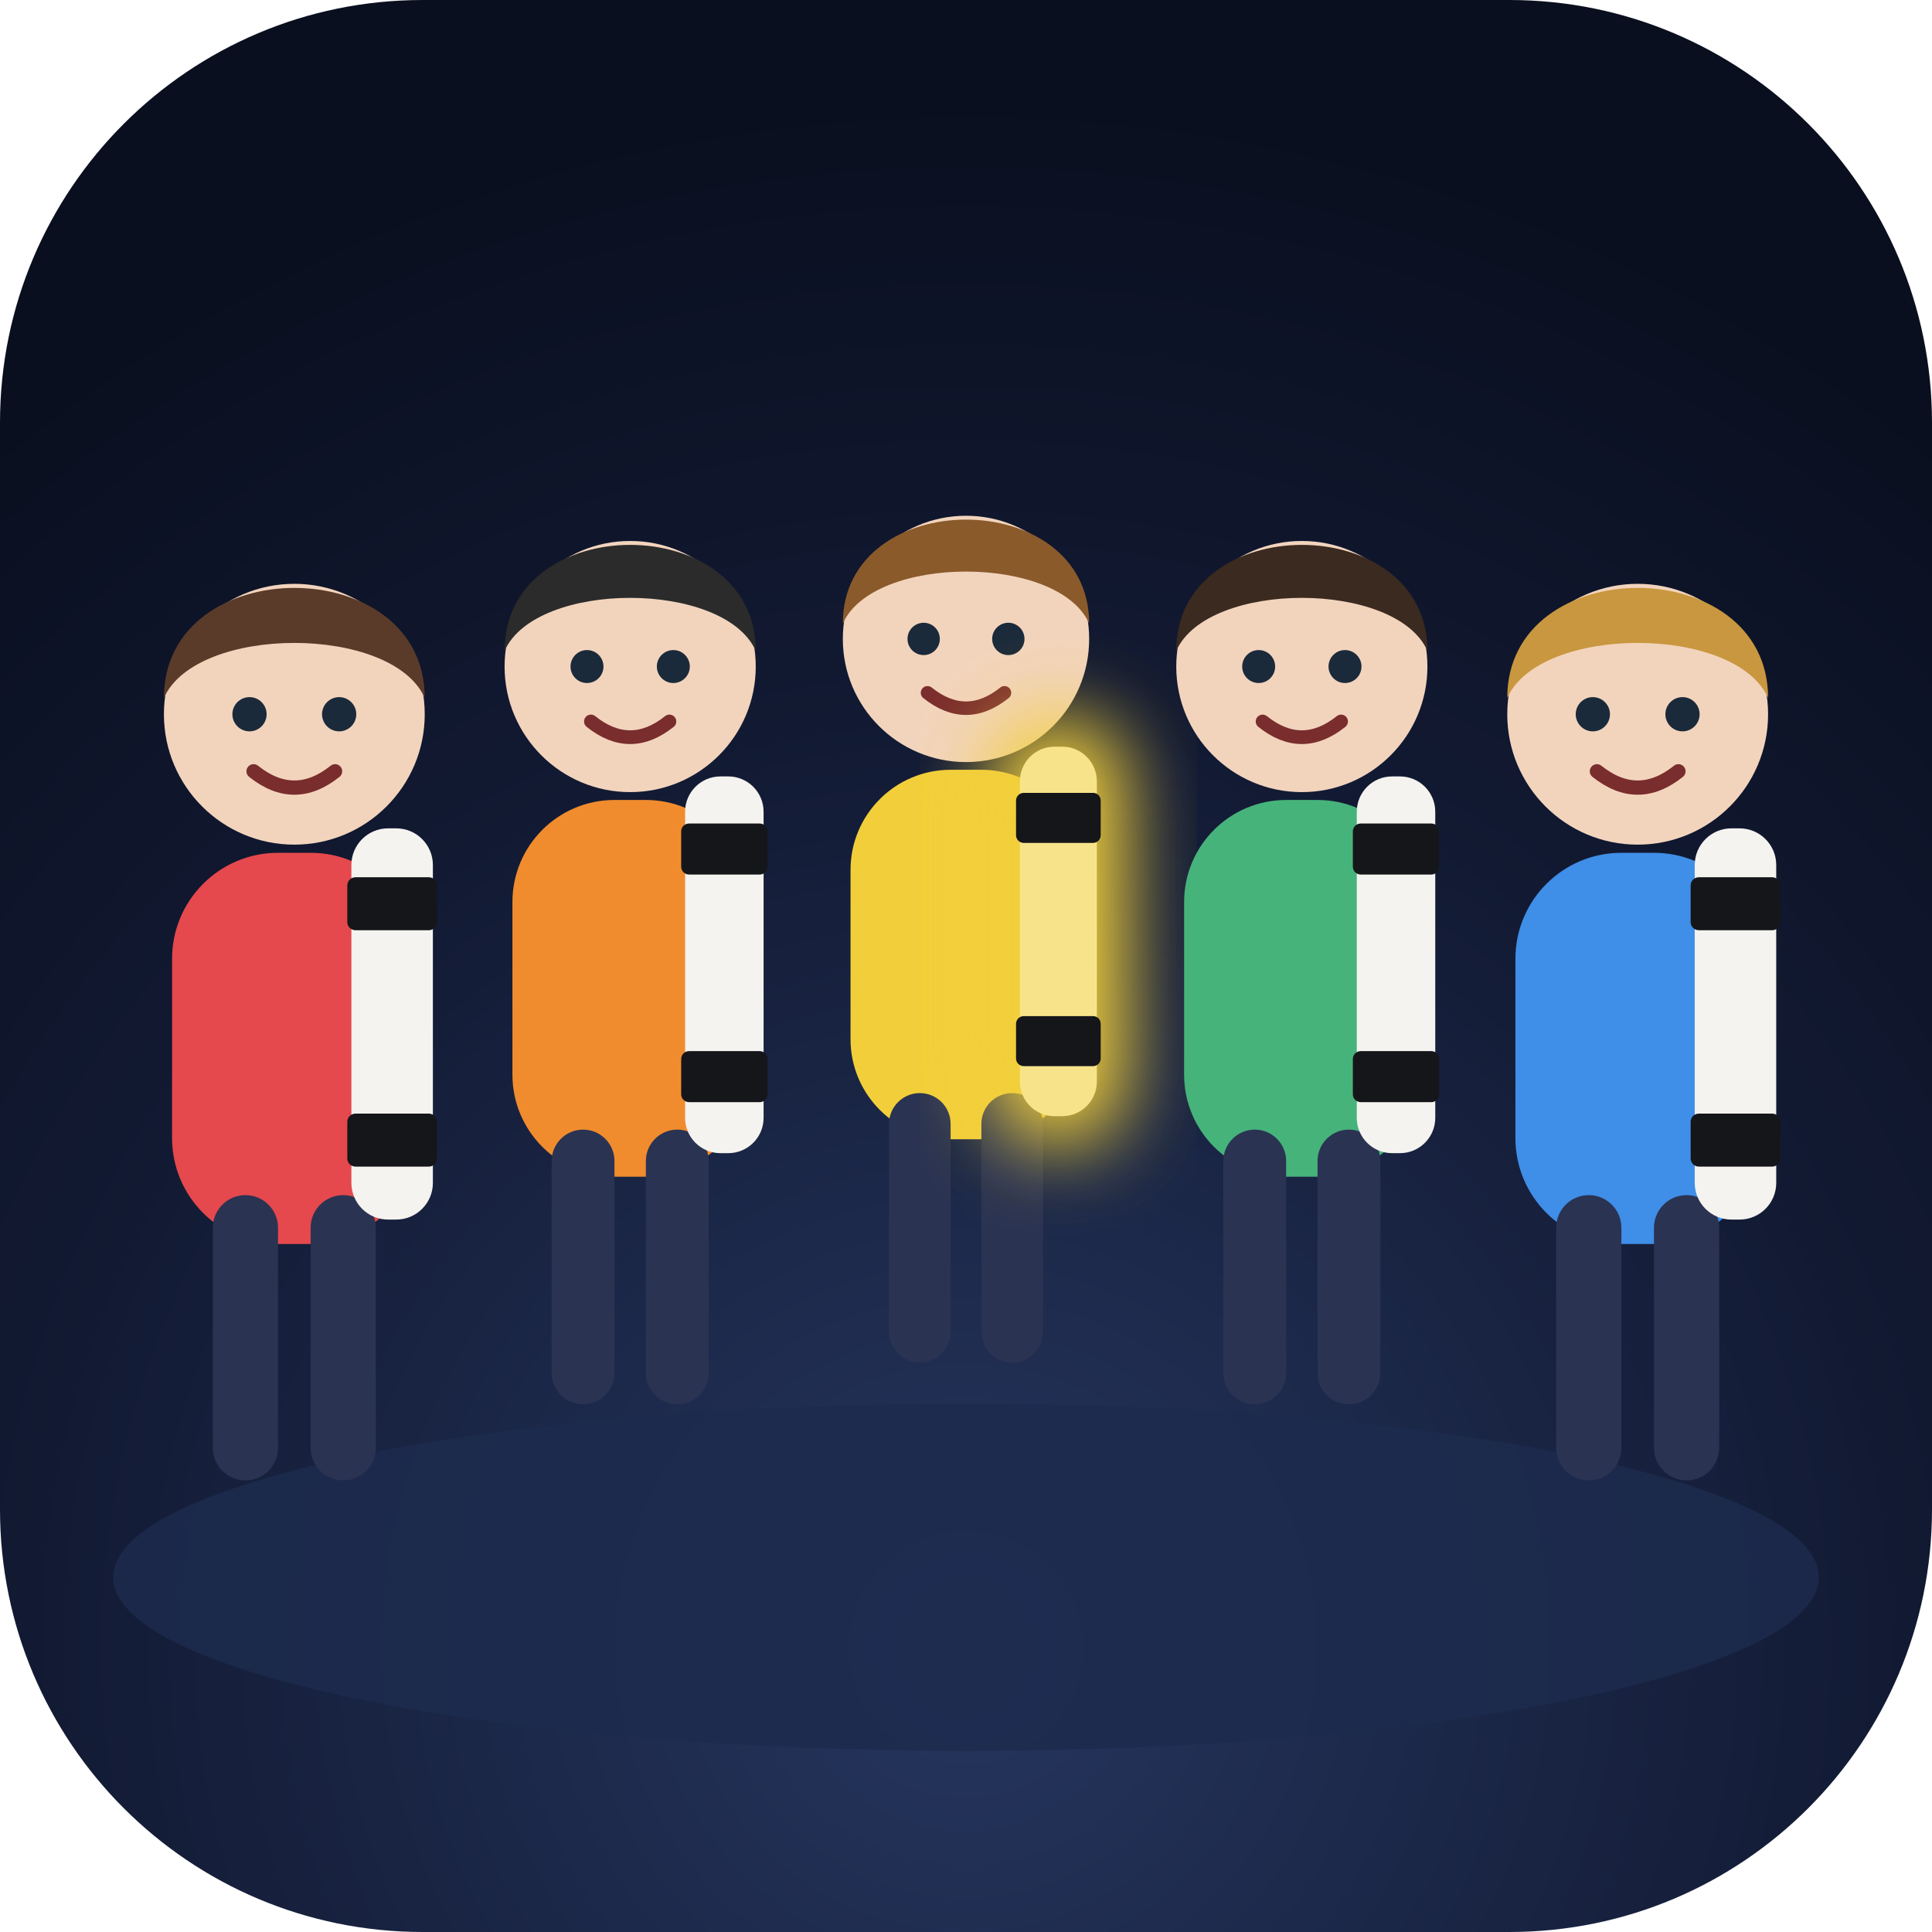
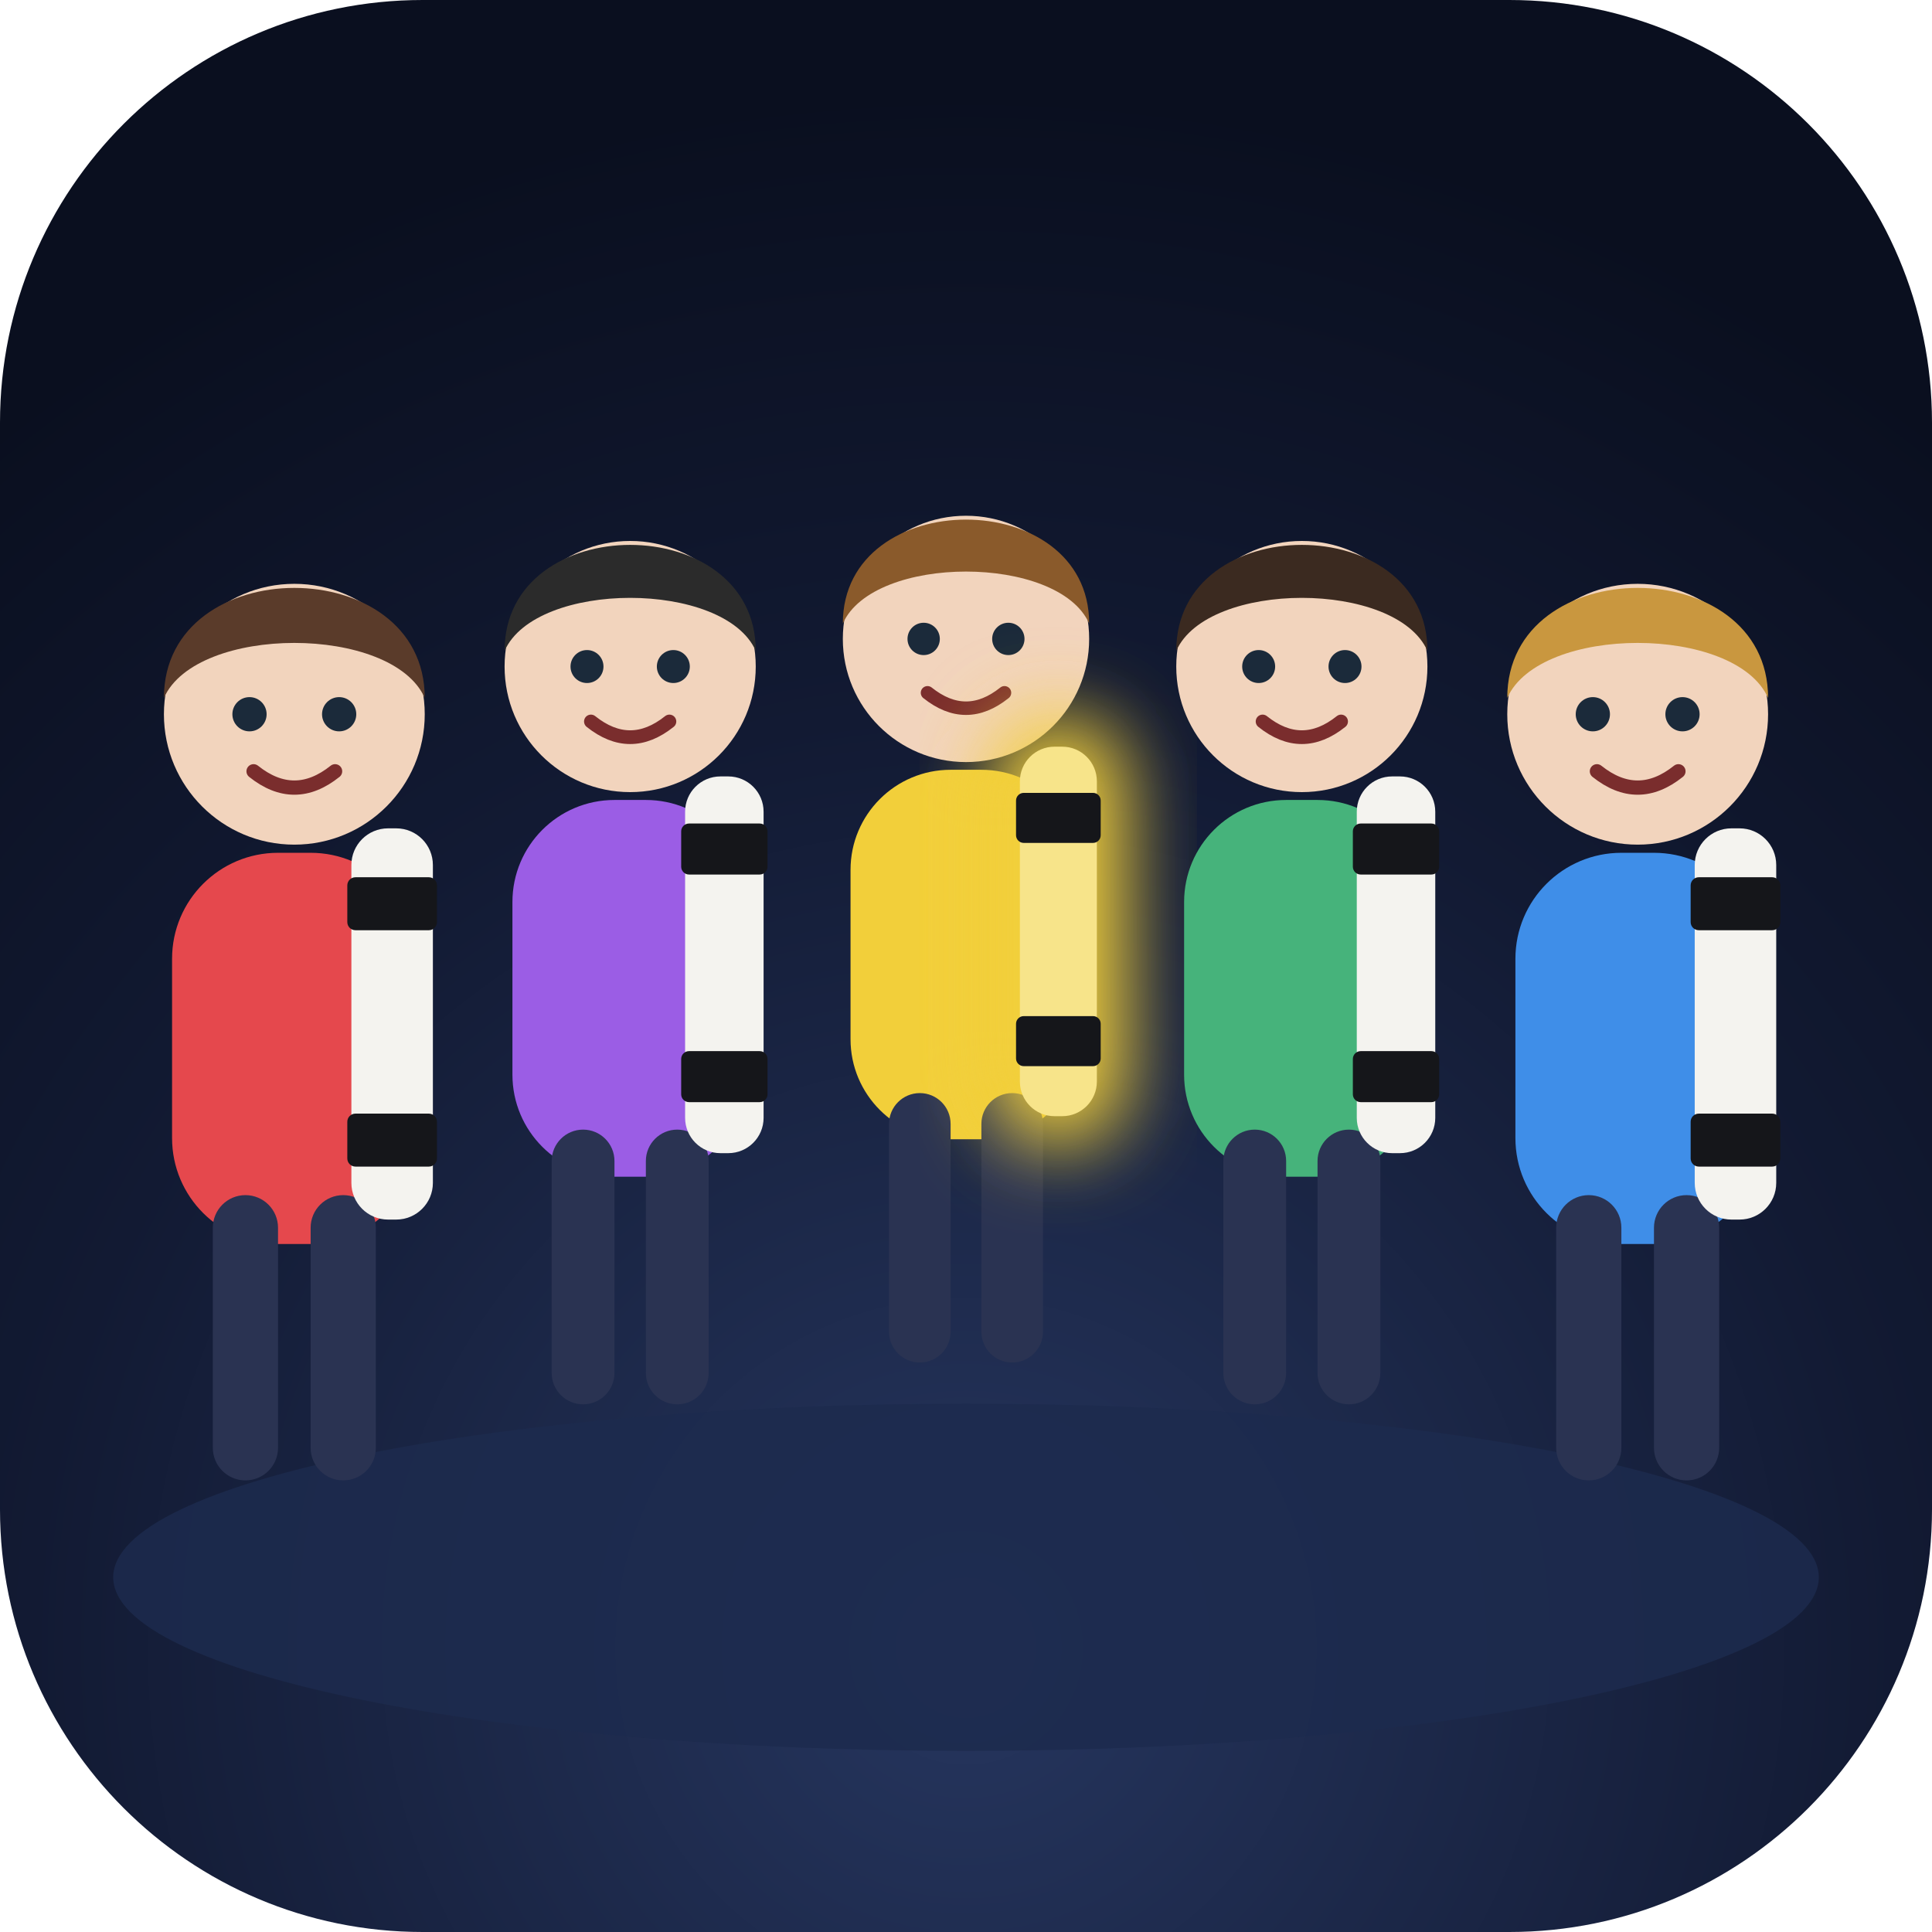
<svg xmlns="http://www.w3.org/2000/svg" viewBox="0 0 512 512">
  <defs>
    <radialGradient id="bg" cx="50%" cy="85%" r="80%">
      <stop offset="0" stop-color="#26365f" />
      <stop offset=".6" stop-color="#121a33" />
      <stop offset="1" stop-color="#0a0f1f" />
    </radialGradient>
    <filter id="gl" x="-50%" y="-50%" width="200%" height="200%">
      <feGaussianBlur stdDeviation="10" />
    </filter>
  </defs>
  <rect width="512" height="512" rx="112" fill="url(#bg)" />
  <ellipse cx="256" cy="418" rx="226" ry="46" fill="#1c2a4d" opacity=".85" />
  <g>
    <g transform="translate(78 226) scale(1.08)">
      <rect x="-30" y="0" width="60" height="96" rx="26" fill="#e5484d" />
      <rect x="-20" y="84" width="16" height="70" rx="8" fill="#2a3352" />
      <rect x="4" y="84" width="16" height="70" rx="8" fill="#2a3352" />
      <circle cx="0" cy="-34" r="32" fill="#f2d4bd" />
      <path d="M-32,-38 C-32,-74 32,-74 32,-38 C24,-56 -24,-56 -32,-38Z" fill="#5a3b2a" />
      <circle cx="-11" cy="-34" r="4.2" fill="#1b2a3a" />
      <circle cx="11" cy="-34" r="4.2" fill="#1b2a3a" />
      <path d="M-10,-20 Q0,-12 10,-20" stroke="#7a2d2d" stroke-width="3.5" fill="none" stroke-linecap="round" />
      <rect x="14" y="-6" width="20" height="96" rx="9" fill="#f4f3ef" />
      <rect x="13" y="6" width="22" height="13" rx="2" fill="#15161a" />
      <rect x="13" y="64" width="22" height="13" rx="2" fill="#15161a" />
    </g>
    <g transform="translate(167 212) scale(1.04)">
-       <rect x="-30" y="0" width="60" height="96" rx="26" fill="#f08c2e" />
+       <rect x="-30" y="0" width="60" height="96" rx="26" fill="#9b5de5" />
      <rect x="-20" y="84" width="16" height="70" rx="8" fill="#2a3352" />
      <rect x="4" y="84" width="16" height="70" rx="8" fill="#2a3352" />
      <circle cx="0" cy="-34" r="32" fill="#f2d4bd" />
      <path d="M-32,-38 C-32,-74 32,-74 32,-38 C24,-56 -24,-56 -32,-38Z" fill="#2b2b2b" />
      <circle cx="-11" cy="-34" r="4.2" fill="#1b2a3a" />
      <circle cx="11" cy="-34" r="4.2" fill="#1b2a3a" />
      <path d="M-10,-20 Q0,-12 10,-20" stroke="#7a2d2d" stroke-width="3.5" fill="none" stroke-linecap="round" />
      <rect x="14" y="-6" width="20" height="96" rx="9" fill="#f4f3ef" />
      <rect x="13" y="6" width="22" height="13" rx="2" fill="#15161a" />
      <rect x="13" y="64" width="22" height="13" rx="2" fill="#15161a" />
    </g>
    <g transform="translate(256 204) scale(1.02)">
      <rect x="-30" y="0" width="60" height="96" rx="26" fill="#f2cf3a" />
      <rect x="-20" y="84" width="16" height="70" rx="8" fill="#2a3352" />
      <rect x="4" y="84" width="16" height="70" rx="8" fill="#2a3352" />
      <circle cx="0" cy="-34" r="32" fill="#f2d4bd" />
      <path d="M-32,-38 C-32,-74 32,-74 32,-38 C24,-56 -24,-56 -32,-38Z" fill="#8a5a2b" />
      <circle cx="-11" cy="-34" r="4.2" fill="#1b2a3a" />
      <circle cx="11" cy="-34" r="4.2" fill="#1b2a3a" />
      <path d="M-10,-20 Q0,-12 10,-20" stroke="#7a2d2d" stroke-width="3.5" fill="none" stroke-linecap="round" />
      <rect x="6" y="-14" width="36" height="112" rx="16" fill="#f2cf3a" filter="url(#gl)" />
      <rect x="14" y="-6" width="20" height="96" rx="9" fill="#f7e48a" />
      <rect x="13" y="6" width="22" height="13" rx="2" fill="#15161a" />
      <rect x="13" y="64" width="22" height="13" rx="2" fill="#15161a" />
    </g>
    <g transform="translate(345 212) scale(1.04)">
      <rect x="-30" y="0" width="60" height="96" rx="26" fill="#46b37b" />
      <rect x="-20" y="84" width="16" height="70" rx="8" fill="#2a3352" />
      <rect x="4" y="84" width="16" height="70" rx="8" fill="#2a3352" />
      <circle cx="0" cy="-34" r="32" fill="#f2d4bd" />
      <path d="M-32,-38 C-32,-74 32,-74 32,-38 C24,-56 -24,-56 -32,-38Z" fill="#3b2a20" />
      <circle cx="-11" cy="-34" r="4.2" fill="#1b2a3a" />
      <circle cx="11" cy="-34" r="4.2" fill="#1b2a3a" />
      <path d="M-10,-20 Q0,-12 10,-20" stroke="#7a2d2d" stroke-width="3.5" fill="none" stroke-linecap="round" />
      <rect x="14" y="-6" width="20" height="96" rx="9" fill="#f4f3ef" />
      <rect x="13" y="6" width="22" height="13" rx="2" fill="#15161a" />
      <rect x="13" y="64" width="22" height="13" rx="2" fill="#15161a" />
    </g>
    <g transform="translate(434 226) scale(1.08)">
      <rect x="-30" y="0" width="60" height="96" rx="26" fill="#3f8ee8" />
      <rect x="-20" y="84" width="16" height="70" rx="8" fill="#2a3352" />
      <rect x="4" y="84" width="16" height="70" rx="8" fill="#2a3352" />
      <circle cx="0" cy="-34" r="32" fill="#f2d4bd" />
      <path d="M-32,-38 C-32,-74 32,-74 32,-38 C24,-56 -24,-56 -32,-38Z" fill="#c9973f" />
      <circle cx="-11" cy="-34" r="4.2" fill="#1b2a3a" />
      <circle cx="11" cy="-34" r="4.2" fill="#1b2a3a" />
      <path d="M-10,-20 Q0,-12 10,-20" stroke="#7a2d2d" stroke-width="3.5" fill="none" stroke-linecap="round" />
      <rect x="14" y="-6" width="20" height="96" rx="9" fill="#f4f3ef" />
      <rect x="13" y="6" width="22" height="13" rx="2" fill="#15161a" />
      <rect x="13" y="64" width="22" height="13" rx="2" fill="#15161a" />
    </g>
  </g>
</svg>
